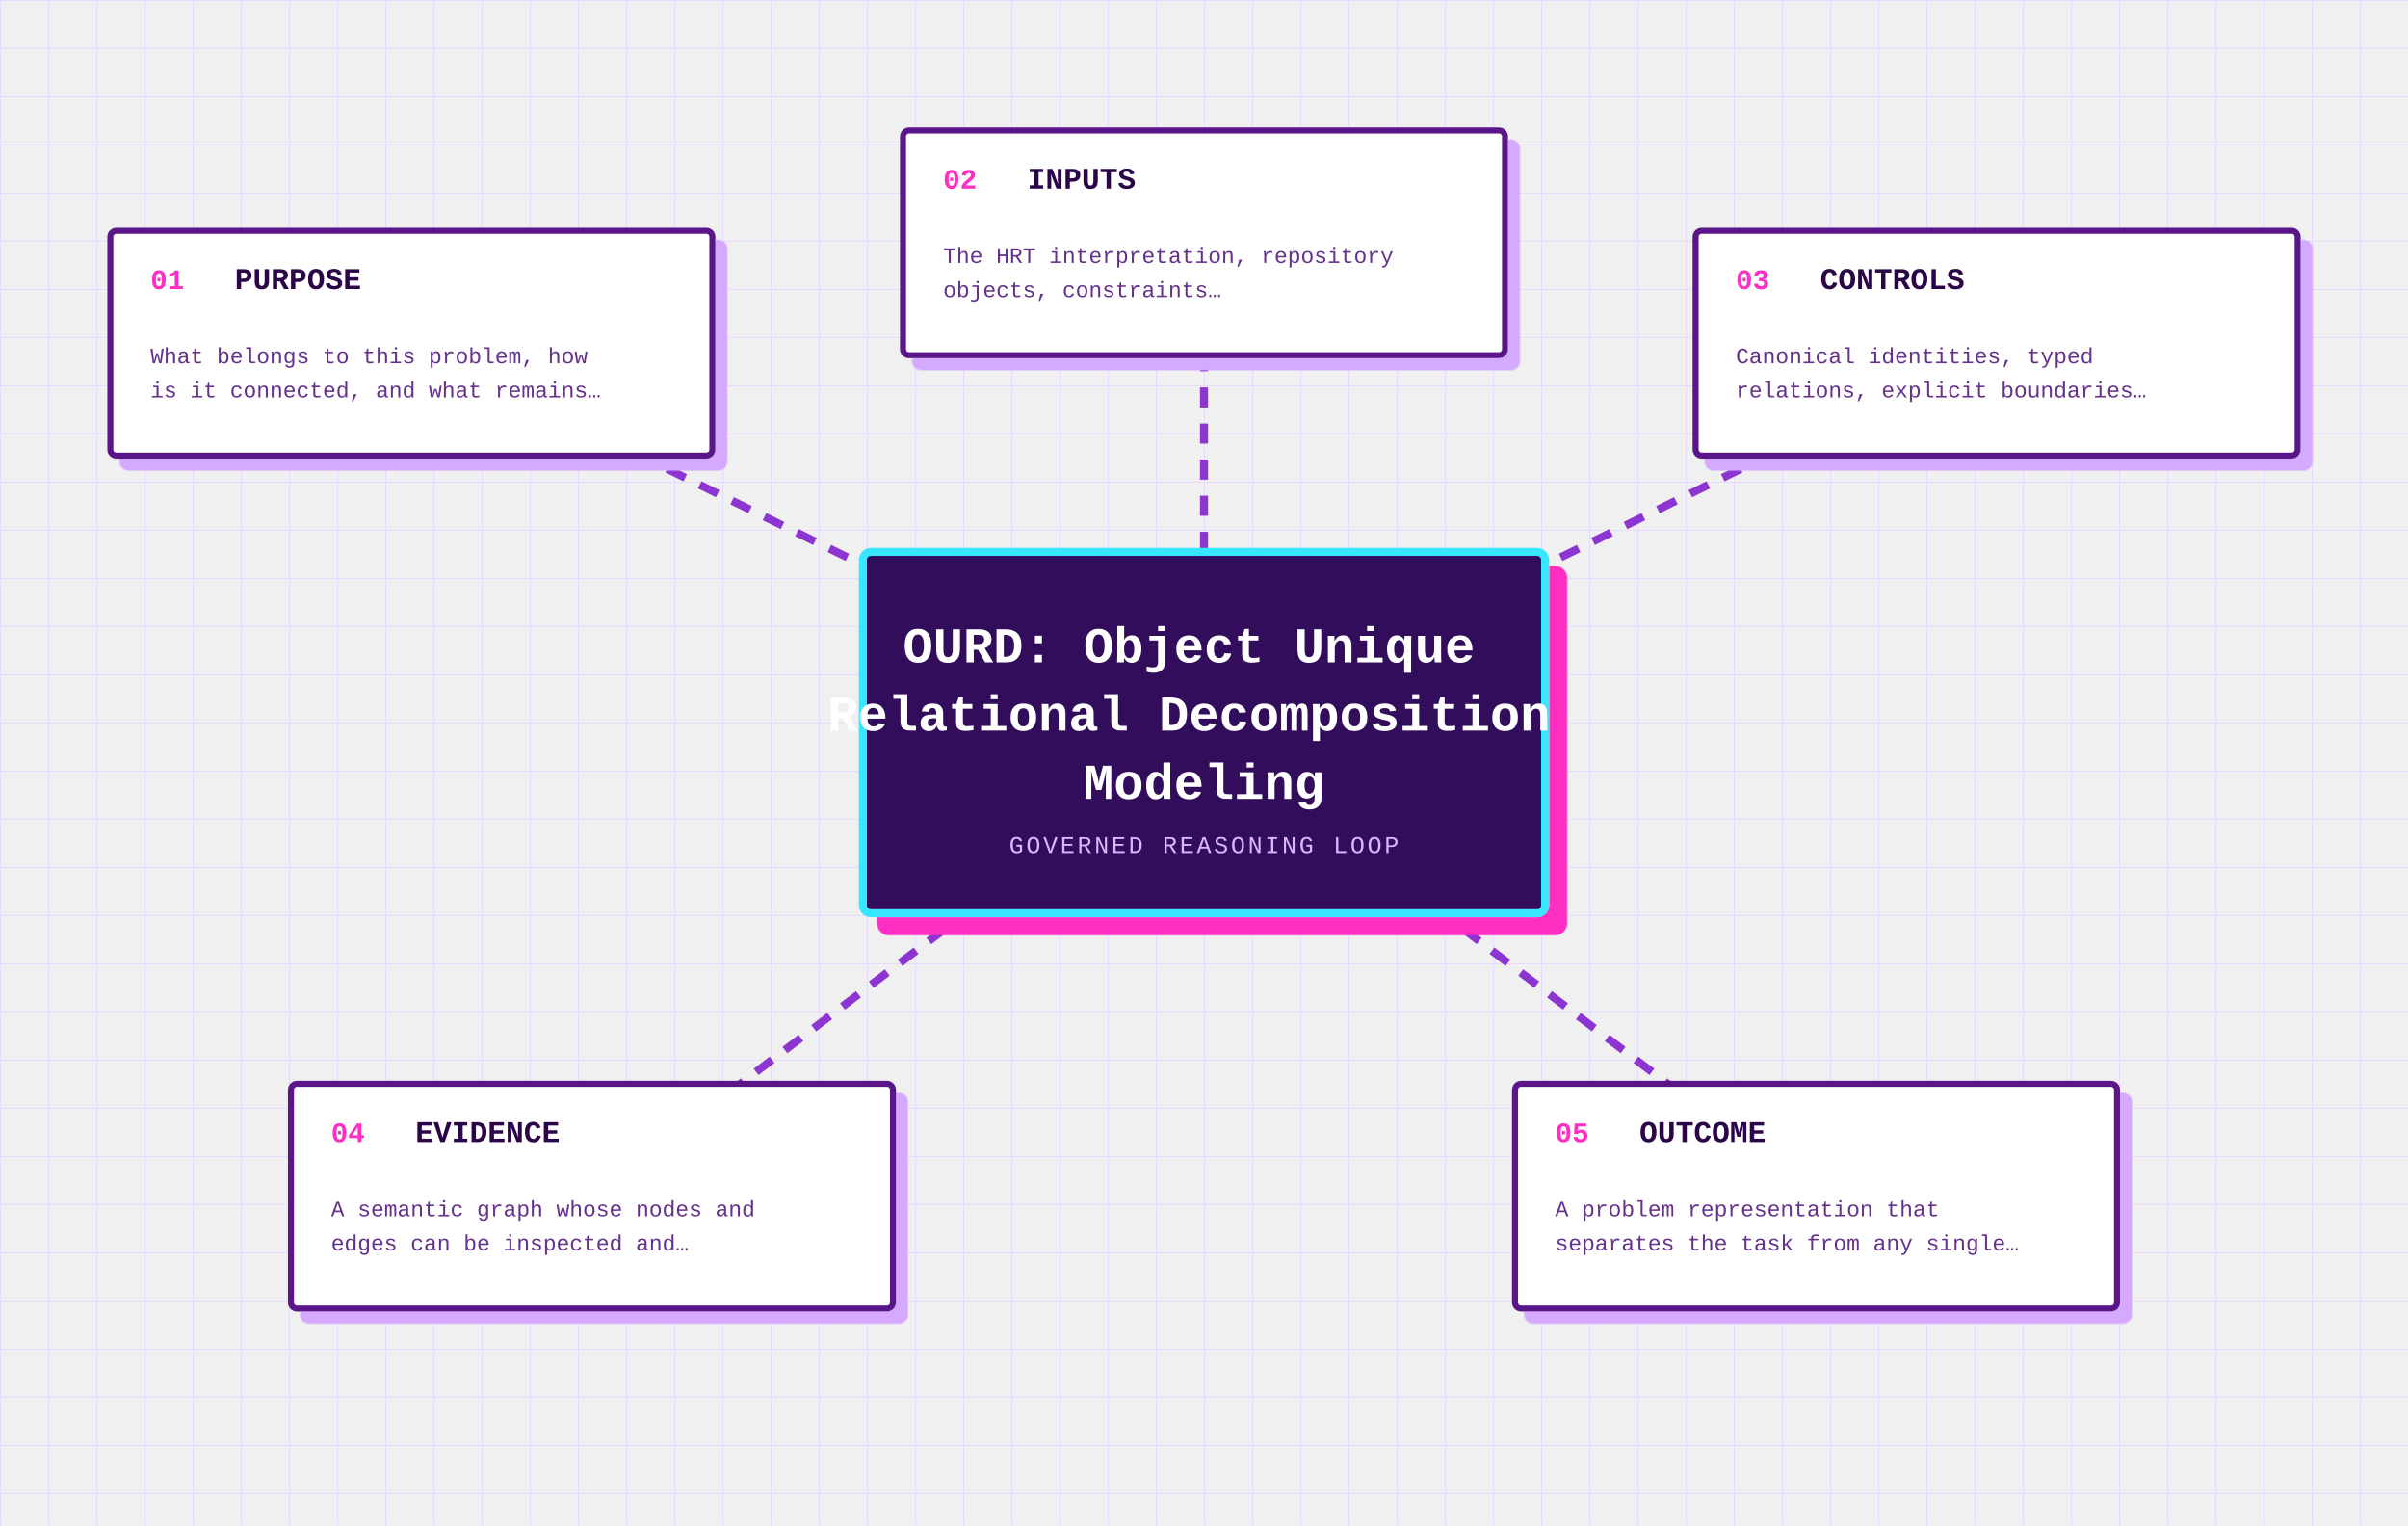
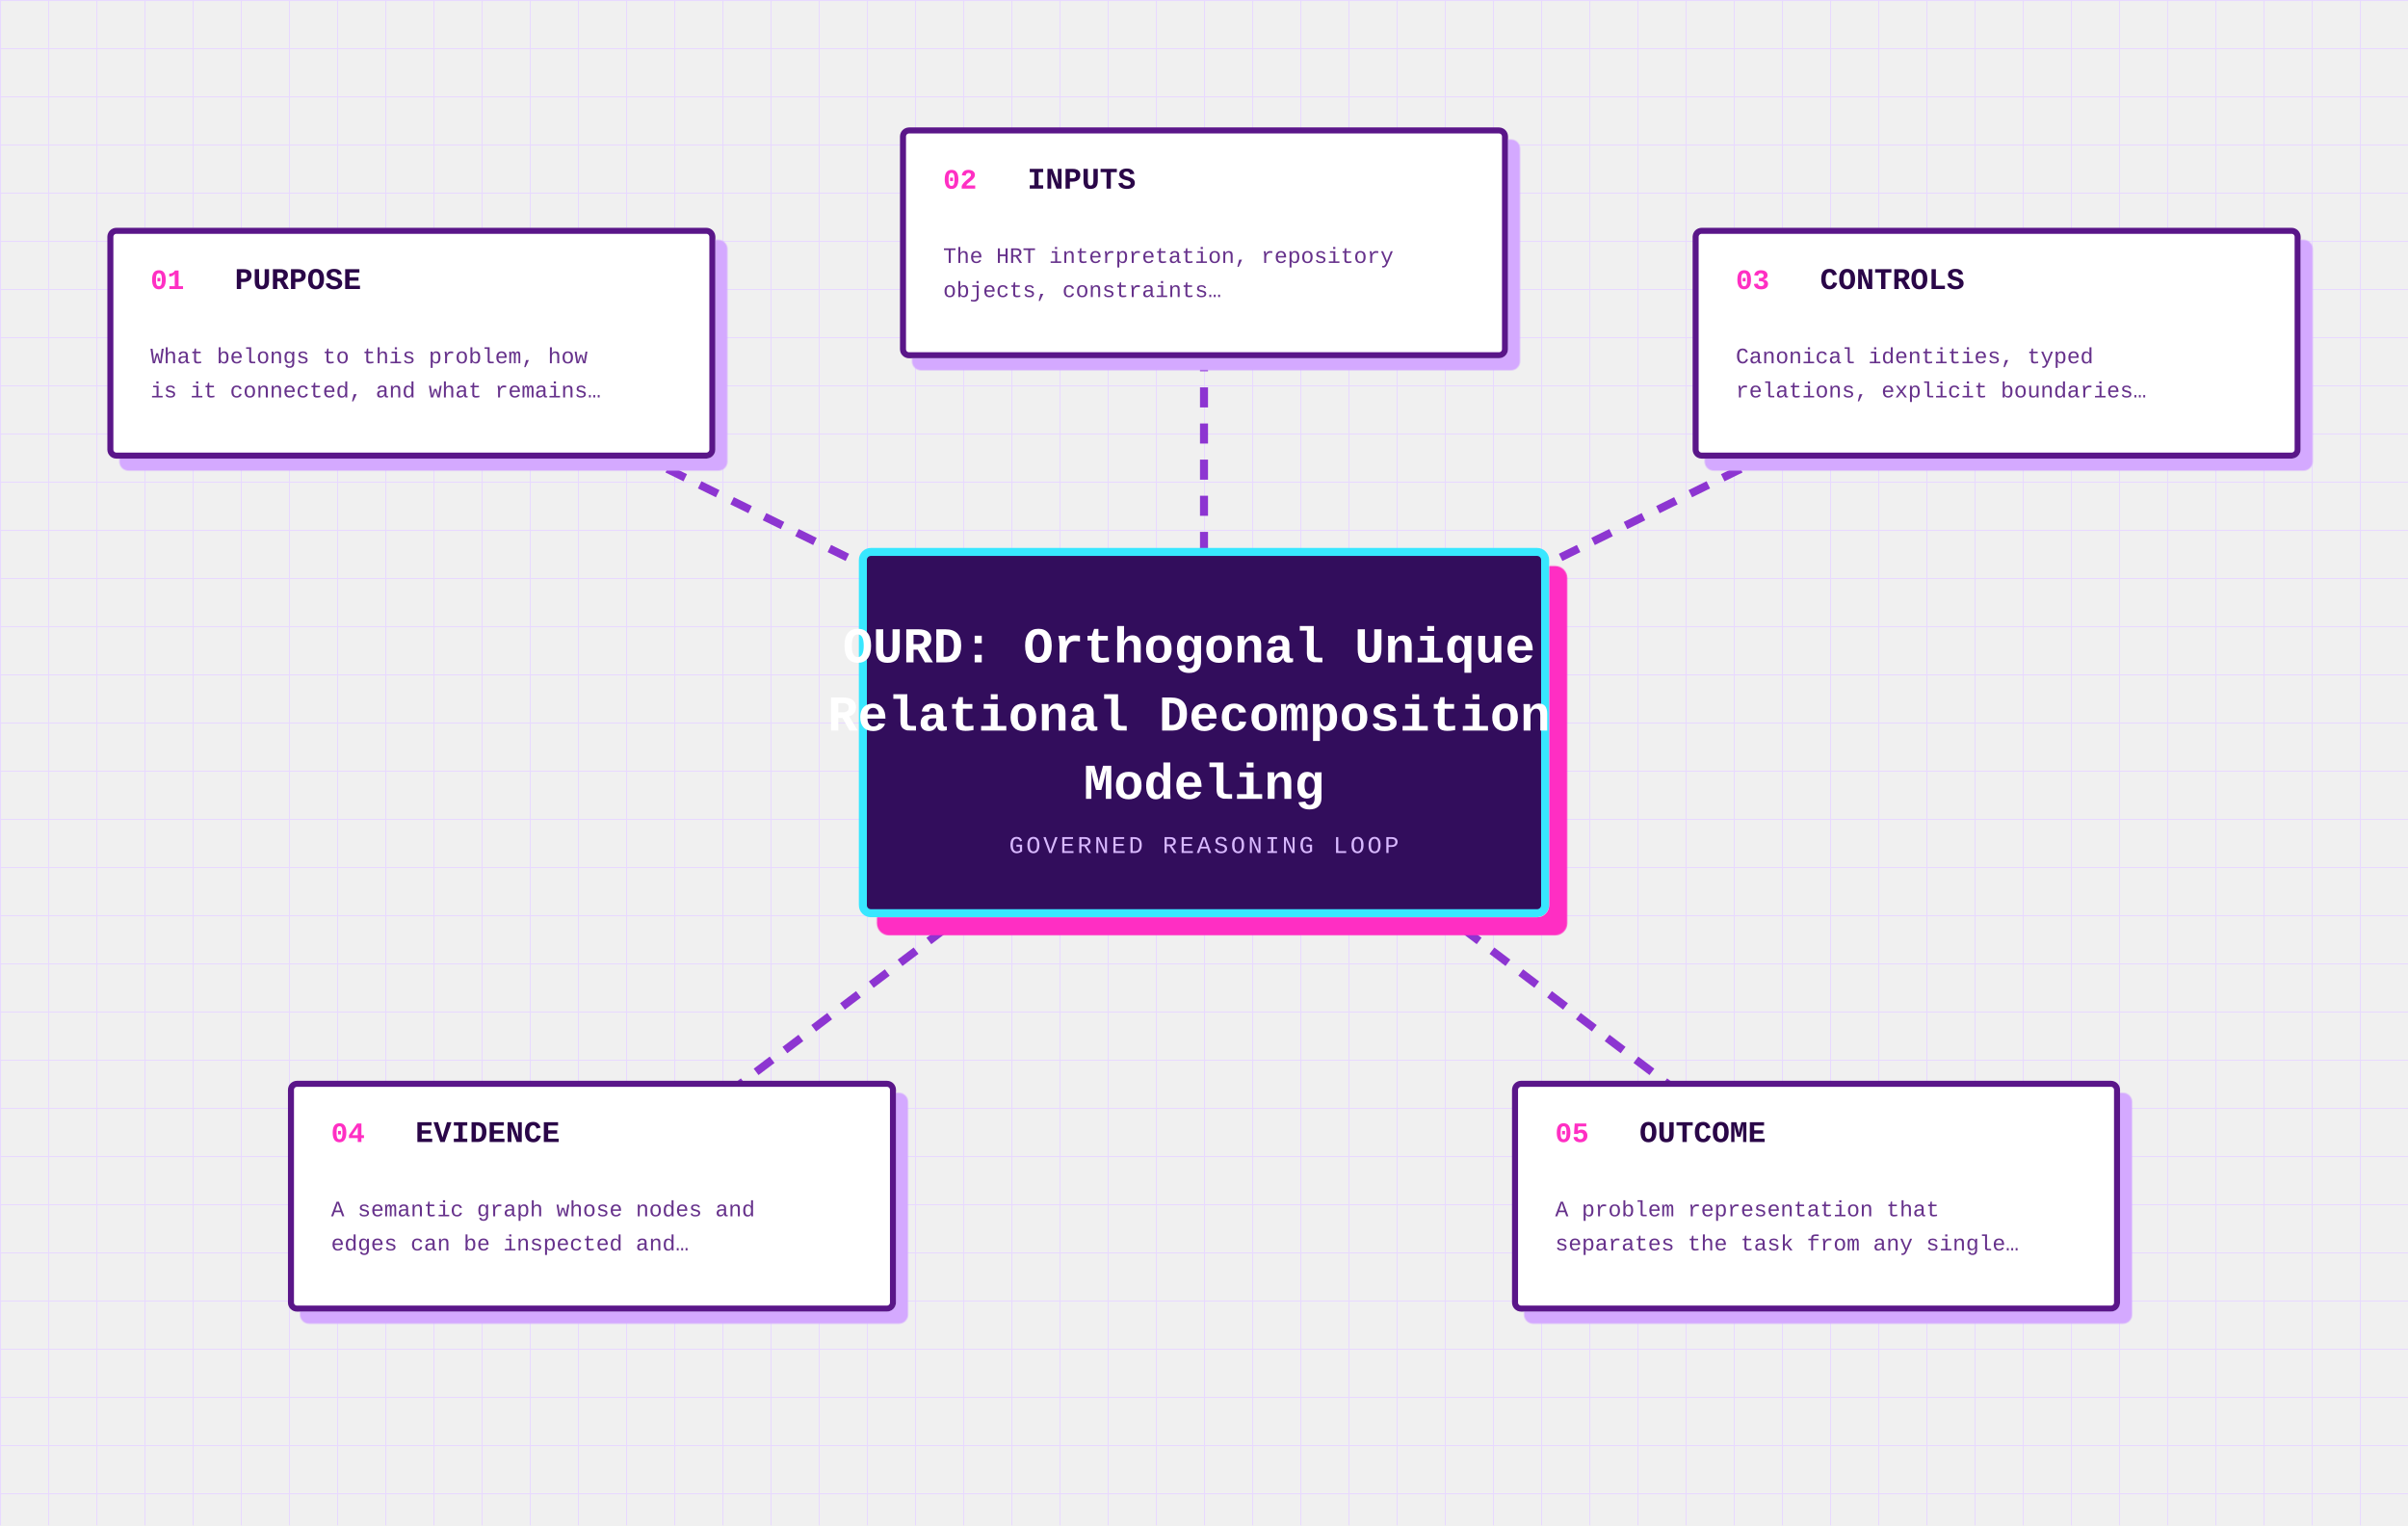
- <svg xmlns="http://www.w3.org/2000/svg" data-visual-grammar="1" data-visual-role="concept" data-doc-node="concept-ourd" data-node-role="concept" aria-label="OURD: Object Unique Relational Decomposition Modeling" tabindex="0" width="1200" height="760" viewBox="0 0 1200 760">
+ <svg xmlns="http://www.w3.org/2000/svg" data-visual-grammar="1" data-visual-role="concept" data-doc-node="concept-ourd" data-node-role="concept" aria-label="OURD: Orthogonal Unique Relational Decomposition Modeling" tabindex="0" width="1200" height="760" viewBox="0 0 1200 760">
  <style>
svg{background:#fbf8ff;font-family:'Courier New',monospace}.grid{stroke:#e8d9ff;stroke-width:1}.concept-edge{stroke:#8d35d1;stroke-width:4;stroke-dasharray:10 8;animation:flow 2s linear infinite}.concept-core rect{fill:#31075b;stroke:#39e7ff;stroke-width:4;filter:drop-shadow(9px 9px 0 #ff2fc3)}.core-title{fill:white;font-size:25px;font-weight:900;text-anchor:middle}.core-category{fill:#d8b8ff;font-size:12px;letter-spacing:1.3px;text-anchor:middle}.concept-node{cursor:pointer;outline:none}.concept-node rect{fill:white;stroke:#5a1489;stroke-width:3;filter:drop-shadow(6px 6px 0 #d4a9ff);transition:120ms ease}.concept-node:hover rect,.concept-node:focus rect,.concept-node.active rect{fill:#f3e6ff;stroke:#ff2fc3;transform:translate(-2px,-2px)}.node-number{fill:#ff2fc3;font-size:14px;font-weight:900}.node-label{fill:#2a0648;font-size:15px;font-weight:900}.node-detail{fill:#66318b;font-size:11px}@keyframes flow{to{stroke-dashoffset:-36}}
</style>
  <defs>
    <pattern id="grid" width="24" height="24" patternUnits="userSpaceOnUse">
      <path class="grid" d="M24 0L0 0 0 24" fill="none" />
    </pattern>
  </defs>
  <rect width="100%" height="100%" fill="url(#grid)" />
  <g>
    <path class="concept-edge" d="M 600 365 L 205 171" />
    <path class="concept-edge" d="M 600 365 L 600 121" />
    <path class="concept-edge" d="M 600 365 L 995 171" />
    <path class="concept-edge" d="M 600 365 L 295 596" />
    <path class="concept-edge" d="M 600 365 L 905 596" />
  </g>
  <g class="concept-core">
    <rect x="430" y="275" width="340" height="180" rx="4" />
    <text class="core-title" x="600" y="330">
-       <tspan x="600" dy="0">OURD: Object Unique</tspan>
+       <tspan x="600" dy="0">OURD: Orthogonal Unique</tspan>
      <tspan x="600" dy="34">Relational Decomposition</tspan>
      <tspan x="600" dy="34">Modeling</tspan>
    </text>
    <text class="core-category" x="600" y="425">GOVERNED REASONING LOOP</text>
  </g>
  <g>
    <g class="concept-node" tabindex="0" role="button" data-detail="What belongs to this problem, how is it connected, and what remains uncertain?">
      <rect x="55" y="115" width="300" height="112" rx="3" />
      <text class="node-number" x="75" y="144">01</text>
      <text class="node-label" x="117" y="144">PURPOSE</text>
      <text class="node-detail" x="75" y="181">
        <tspan x="75" dy="0">What belongs to this problem, how</tspan>
        <tspan x="75" dy="17">is it connected, and what remains…</tspan>
      </text>
    </g>
    <g class="concept-node" tabindex="0" role="button" data-detail="The HRT interpretation, repository objects, constraints, dependencies, and goals.">
      <rect x="450" y="65" width="300" height="112" rx="3" />
      <text class="node-number" x="470" y="94">02</text>
      <text class="node-label" x="512" y="94">INPUTS</text>
      <text class="node-detail" x="470" y="131">
        <tspan x="470" dy="0">The HRT interpretation, repository</tspan>
        <tspan x="470" dy="17">objects, constraints…</tspan>
      </text>
    </g>
    <g class="concept-node" tabindex="0" role="button" data-detail="Canonical identities, typed relations, explicit boundaries, exclusions, and uncertainty markers.">
      <rect x="845" y="115" width="300" height="112" rx="3" />
      <text class="node-number" x="865" y="144">03</text>
      <text class="node-label" x="907" y="144">CONTROLS</text>
      <text class="node-detail" x="865" y="181">
        <tspan x="865" dy="0">Canonical identities, typed</tspan>
        <tspan x="865" dy="17">relations, explicit boundaries…</tspan>
      </text>
    </g>
    <g class="concept-node" tabindex="0" role="button" data-detail="A semantic graph whose nodes and edges can be inspected and compared with source facts.">
      <rect x="145" y="540" width="300" height="112" rx="3" />
      <text class="node-number" x="165" y="569">04</text>
      <text class="node-label" x="207" y="569">EVIDENCE</text>
      <text class="node-detail" x="165" y="606">
        <tspan x="165" dy="0">A semantic graph whose nodes and</tspan>
        <tspan x="165" dy="17">edges can be inspected and…</tspan>
      </text>
    </g>
    <g class="concept-node" tabindex="0" role="button" data-detail="A problem representation that separates the task from any single candidate solution.">
      <rect x="755" y="540" width="300" height="112" rx="3" />
      <text class="node-number" x="775" y="569">05</text>
      <text class="node-label" x="817" y="569">OUTCOME</text>
      <text class="node-detail" x="775" y="606">
        <tspan x="775" dy="0">A problem representation that</tspan>
        <tspan x="775" dy="17">separates the task from any single…</tspan>
      </text>
    </g>
  </g>
</svg>
